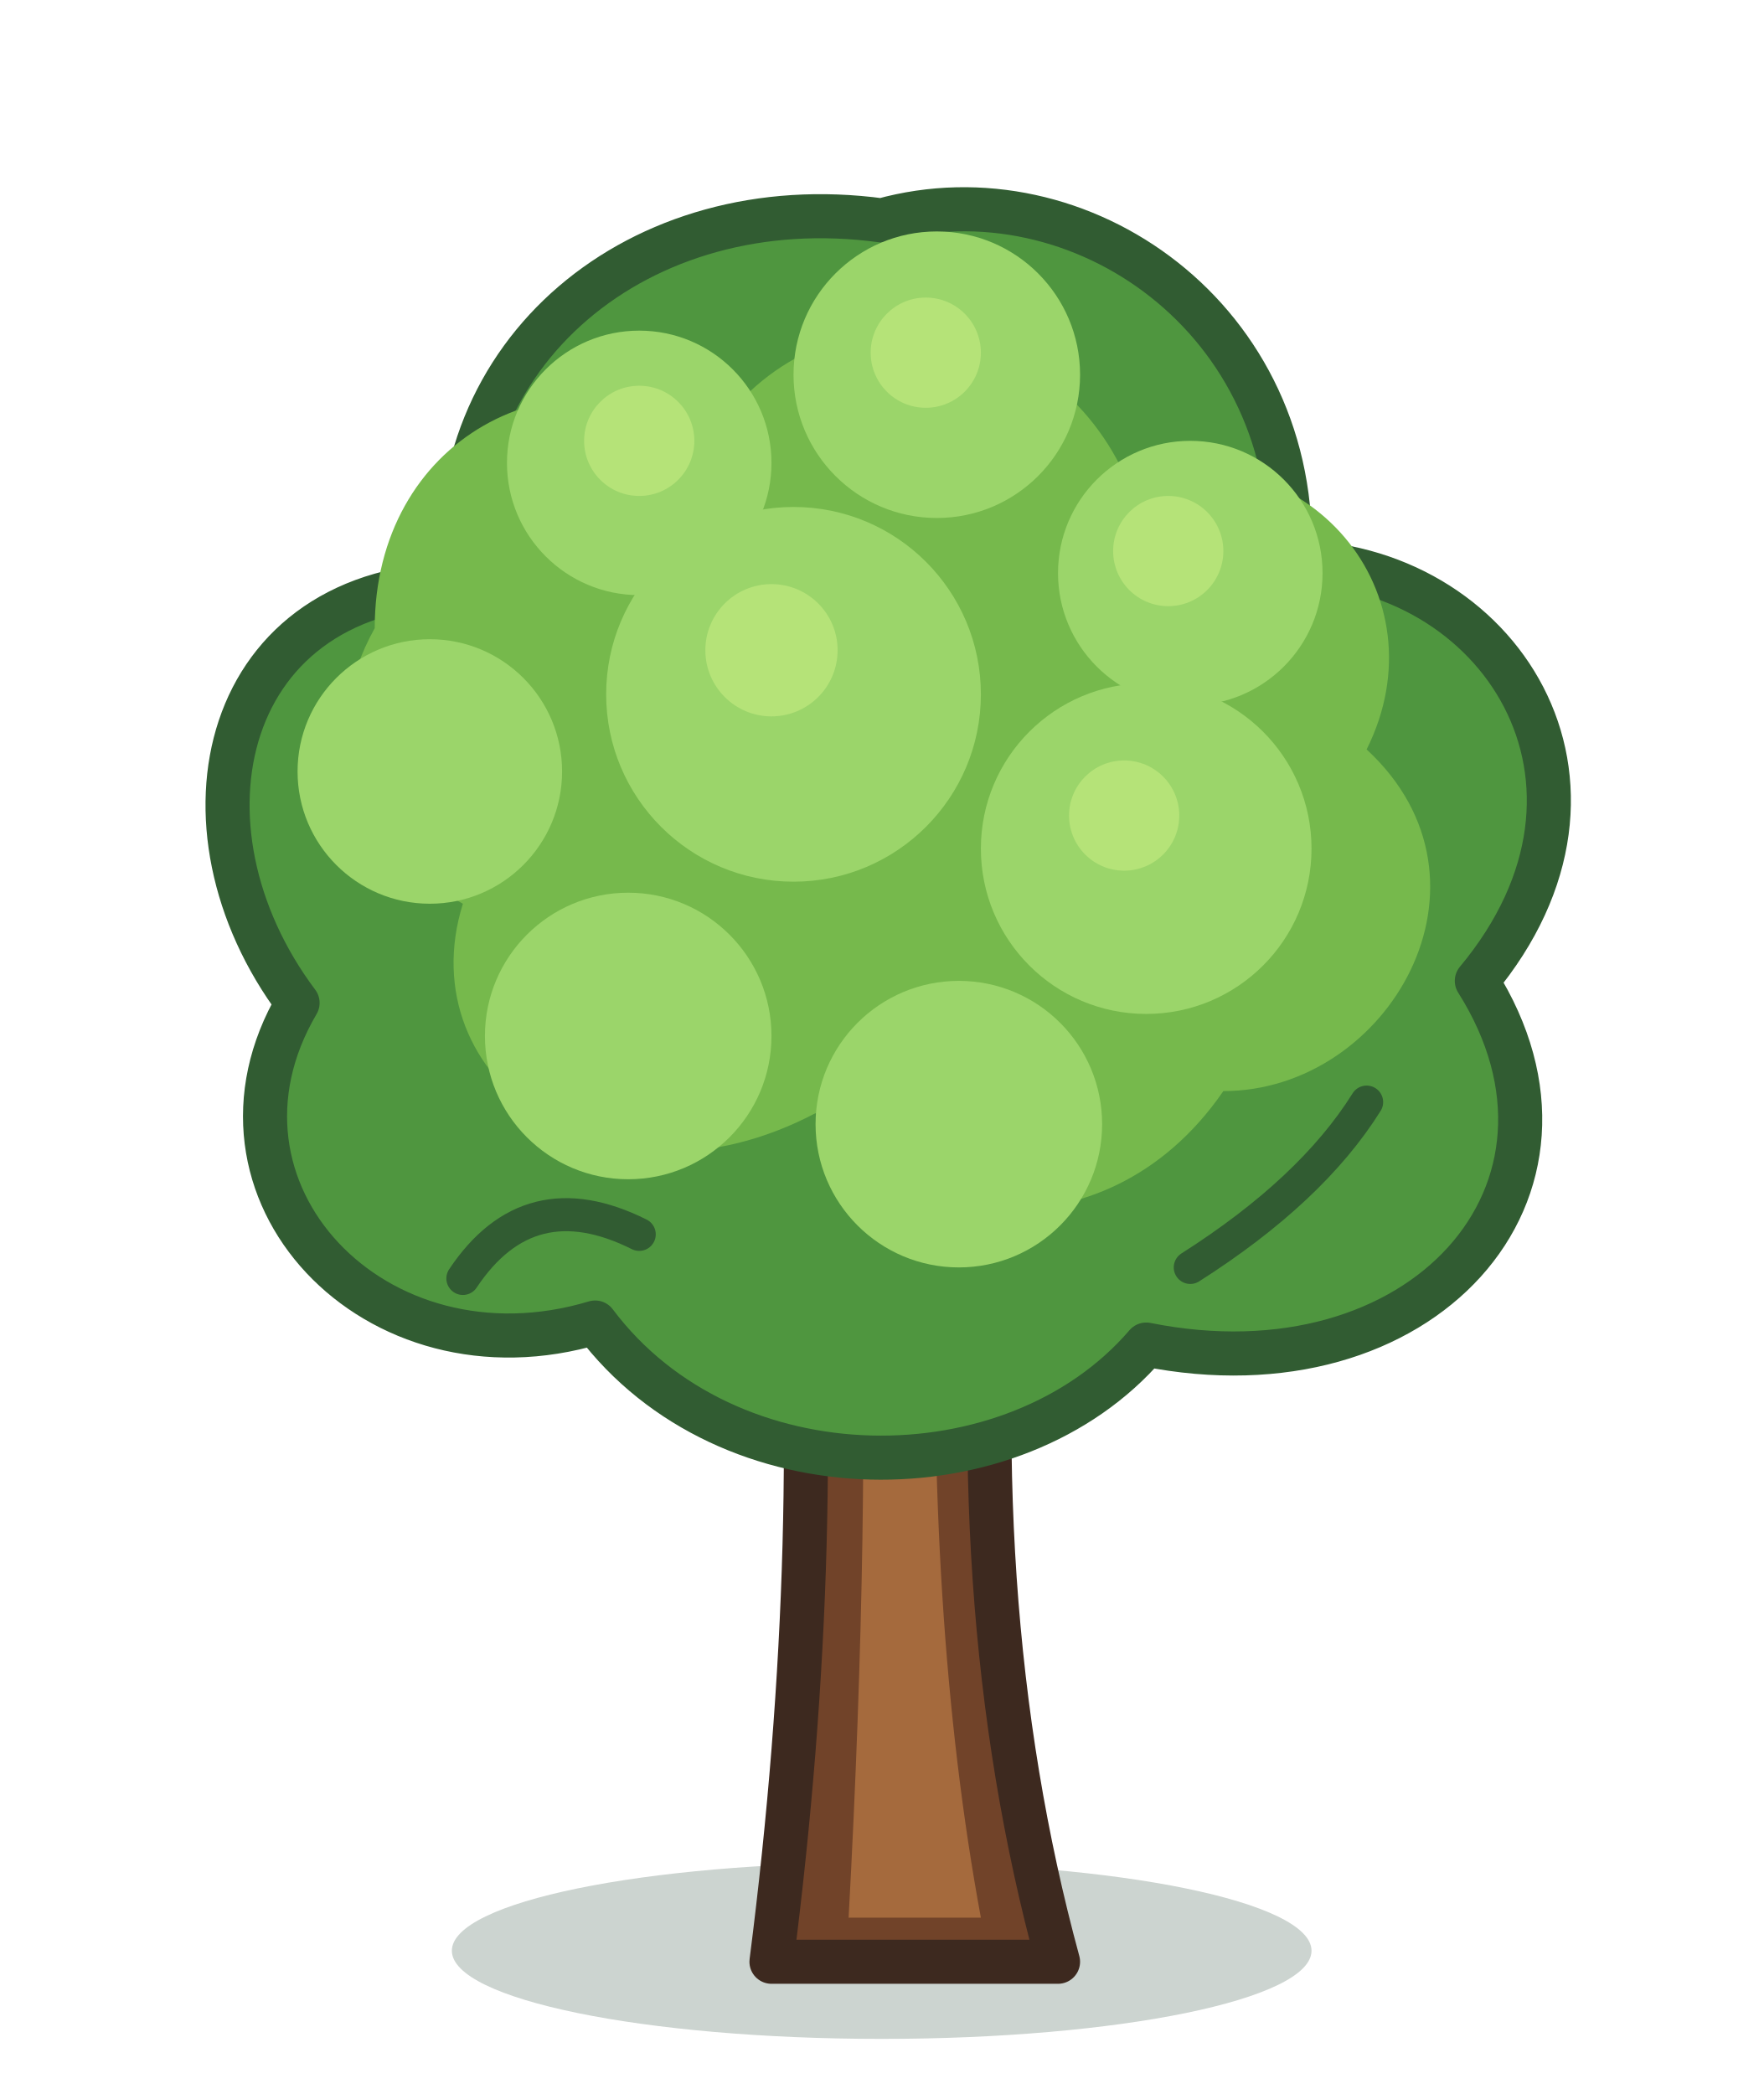
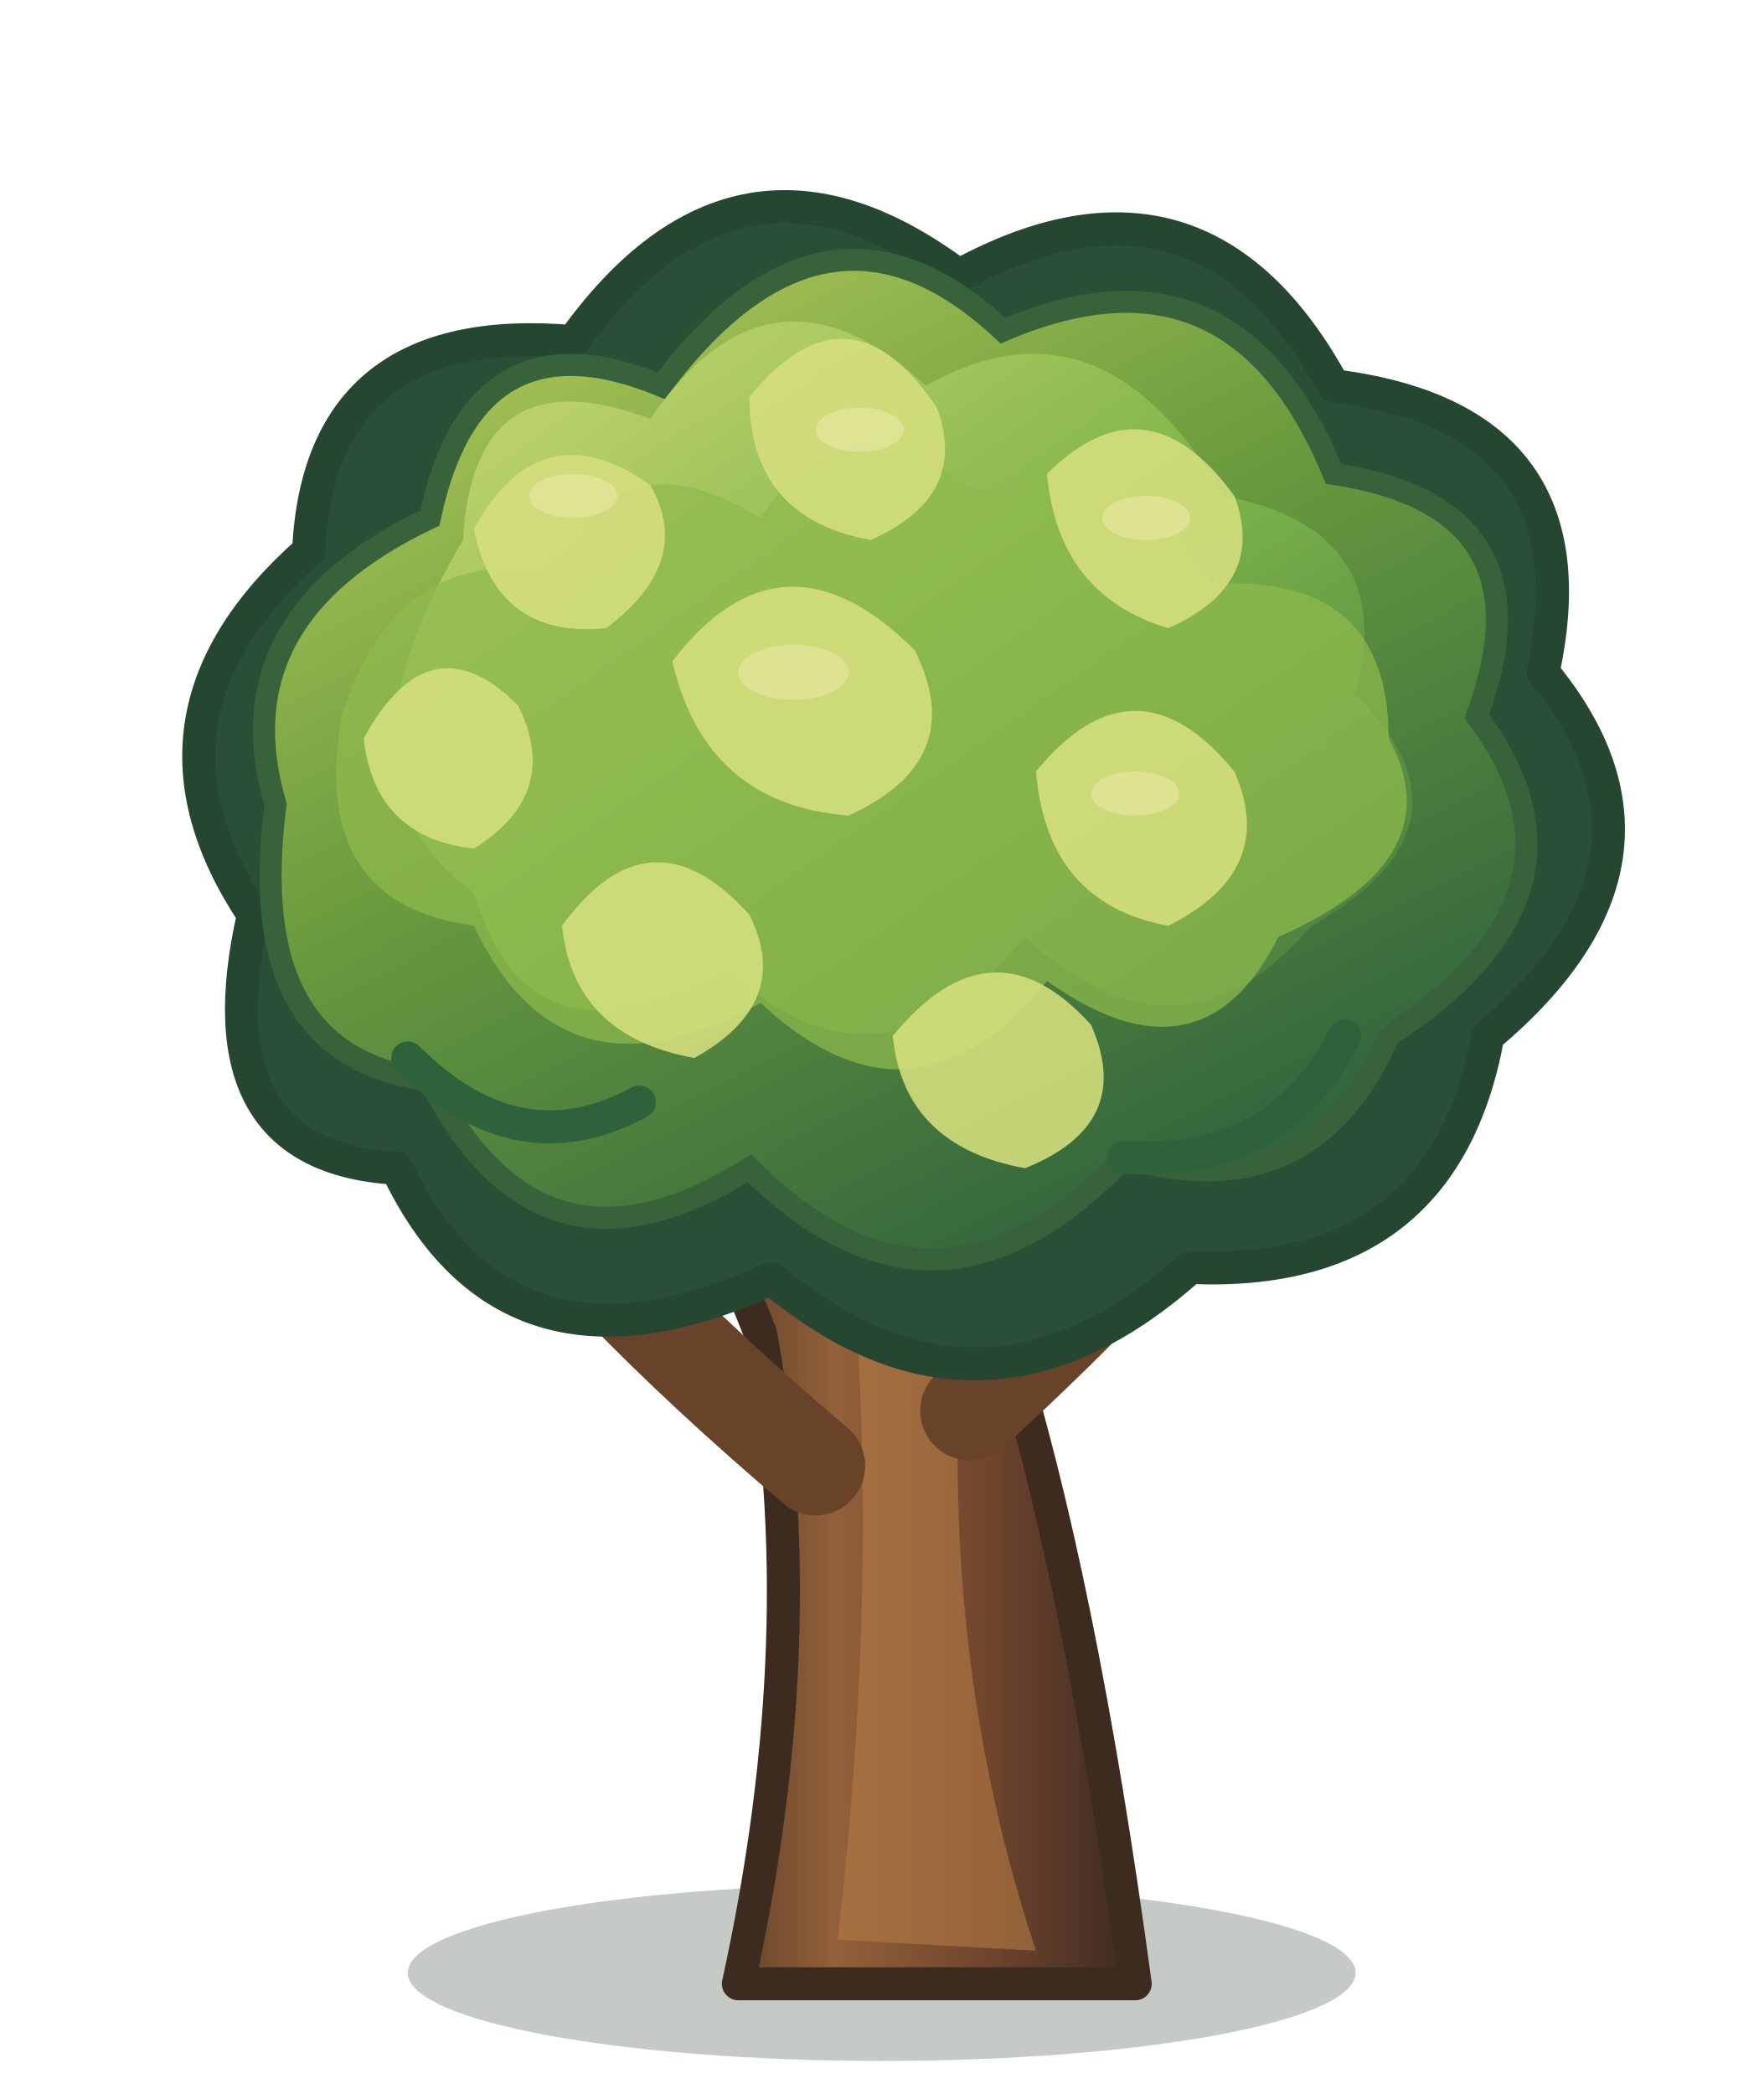
<svg xmlns="http://www.w3.org/2000/svg" width="160" height="190" viewBox="0 0 160 190">
-   <ellipse cx="80" cy="177" rx="39" ry="8" fill="#183927" opacity=".22" />
-   <path d="M70 178 Q75 139 72 105 L91 105 Q87 145 96 178Z" fill="#714329" stroke="#3d291f" stroke-width="4" stroke-linejoin="round" />
-   <path d="M77 174 Q79 137 78 111 L85 111 Q84 147 89 174Z" fill="#a56a3d" />
-   <path d="M78 127 L48 91 M85 119 L116 85" fill="none" stroke="#714329" stroke-width="10" stroke-linecap="round" />
-   <g stroke="#315c32" stroke-width="4" stroke-linejoin="round">
-     <path d="M80 20 C58 17 40 32 42 53 C20 53 15 75 27 91 C17 108 34 126 54 120 C66 136 92 136 104 122 C129 127 146 108 134 89 C149 71 136 51 117 51 C118 29 98 15 80 20Z" fill="#4f963f" />
-     <path d="M34 57 C34 40 50 31 65 39 C75 25 95 28 102 43 C119 39 131 54 124 68 C137 80 126 99 111 99 C100 115 80 111 74 101 C55 111 37 98 42 82 C31 76 29 66 34 57Z" fill="#76b94c" stroke="none" />
+   <defs>
+     <linearGradient id="bark" x1="0" y1="0" x2="1" y2="0">
+       <stop stop-color="#493021" />
+       <stop offset=".35" stop-color="#93613a" />
+       <stop offset=".68" stop-color="#70452d" />
+       <stop offset="1" stop-color="#3d2b22" />
+     </linearGradient>
+     <linearGradient id="leaf" x1=".15" y1="0" x2=".8" y2="1">
+       <stop stop-color="#b2c95a" />
+       <stop offset=".42" stop-color="#6b9c3e" />
+       <stop offset="1" stop-color="#285c3d" />
+     </linearGradient>
+     <linearGradient id="leaf2" x1="0" y1="0" x2="1" y2="1">
+       <stop stop-color="#d4dc78" />
+       <stop offset=".5" stop-color="#82b84c" />
+       <stop offset="1" stop-color="#42783d" />
+     </linearGradient>
+   </defs>
+   <ellipse cx="80" cy="179" rx="43" ry="8" fill="#1d3327" opacity=".26" />
+   <path d="M67 180 Q74 148 69 121 L61 101 Q72 104 79 117 L80 82 L94 82 L91 121 Q98 143 103 180Z" fill="url(#bark)" stroke="#3e2b20" stroke-width="3" stroke-linejoin="round" />
+   <path d="M76 176 Q80 142 77 111 L83 94 L87 126 Q86 153 94 177Z" fill="#b47a45" opacity=".6" />
+   <path d="M74 133 Q54 116 44 102 M88 128 Q110 108 120 91 M79 112 Q59 94 57 79" fill="none" stroke="#69422a" stroke-width="9" stroke-linecap="round" />
+   <path d="M23 83 Q11 65 28 50 Q29 29 52 31 Q67 10 87 25 Q109 13 121 35 Q145 38 140 61 Q154 78 135 94 Q131 116 108 115 Q89 132 70 116 Q46 127 36 106 Q18 105 23 83Z" fill="#294f36" stroke="#254732" stroke-width="3" stroke-linejoin="round" />
+   <path d="M25 73 Q20 56 39 47 Q43 28 60 35 Q75 15 91 30 Q112 21 121 43 Q141 46 134 65 Q146 81 126 94 Q119 110 102 105 Q85 123 68 106 Q49 118 39 98 Q22 96 25 73Z" fill="url(#leaf)" stroke="#38633a" stroke-width="2" />
+   <path d="M42 49 Q43 32 59 38 Q70 22 84 35 Q100 26 111 45 Q127 48 123 63 Q135 75 119 84 Q107 98 93 85 Q80 101 66 88 Q48 98 43 81 Q29 71 42 49Z" fill="url(#leaf2)" opacity=".9" />
+   <path d="M31 65 Q36 49 51 52 Q56 39 69 47 Q77 35 89 45 Q101 39 110 53 Q126 52 126 67 Q132 78 116 85 Q109 99 95 89 Q83 104 69 91 Q51 101 43 84 Q28 82 31 65Z" fill="#8fba4c" opacity=".72" />
+   <g fill="#d5df7d" opacity=".88">
+     <path d="M43 48 Q49 37 59 44 Q63 51 55 57 Q45 58 43 48Z" />
+     <path d="M68 36 Q77 25 85 37 Q88 45 79 49 Q68 47 68 36Z" />
+     <path d="M95 43 Q104 34 112 45 Q115 53 106 57 Q96 54 95 43Z" />
+     <path d="M33 67 Q39 56 47 64 Q51 72 43 77 Q34 76 33 67Z" />
+     <path d="M61 60 Q71 47 83 59 Q88 69 77 74 Q64 73 61 60Z" />
+     <path d="M94 70 Q103 59 112 70 Q116 79 106 84 Q95 82 94 70Z" />
+     <path d="M51 84 Q59 73 68 83 Q72 91 63 96 Q52 94 51 84Z" />
+     <path d="M81 94 Q90 83 99 93 Q103 102 93 106 Q82 104 81 94Z" />
  </g>
-   <g fill="#9bd56a">
-     <circle cx="58" cy="42" r="12" />
-     <circle cx="85" cy="34" r="13" />
-     <circle cx="108" cy="52" r="12" />
-     <circle cx="39" cy="70" r="12" />
-     <circle cx="72" cy="63" r="17" />
-     <circle cx="104" cy="77" r="15" />
-     <circle cx="57" cy="94" r="13" />
-     <circle cx="87" cy="102" r="13" />
+   <g fill="#e4e7a0" opacity=".7">
+     <ellipse cx="52" cy="45" rx="4" ry="2" />
+     <ellipse cx="78" cy="39" rx="4" ry="2" />
+     <ellipse cx="104" cy="47" rx="4" ry="2" />
+     <ellipse cx="72" cy="61" rx="5" ry="2.5" />
+     <ellipse cx="103" cy="72" rx="4" ry="2" />
  </g>
-   <g fill="#b8e47a" opacity=".9">
-     <circle cx="58" cy="40" r="5" />
-     <circle cx="84" cy="32" r="5" />
-     <circle cx="106" cy="50" r="5" />
-     <circle cx="70" cy="59" r="6" />
-     <circle cx="102" cy="74" r="5" />
-   </g>
-   <path d="M42 116 Q48 107 58 112 M108 115 Q119 108 124 100" fill="none" stroke="#315c32" stroke-width="3" stroke-linecap="round" />
+   <path d="M37 96 Q47 106 58 100 M102 105 Q116 106 122 94" fill="none" stroke="#2d623b" stroke-width="3" stroke-linecap="round" />
</svg>
